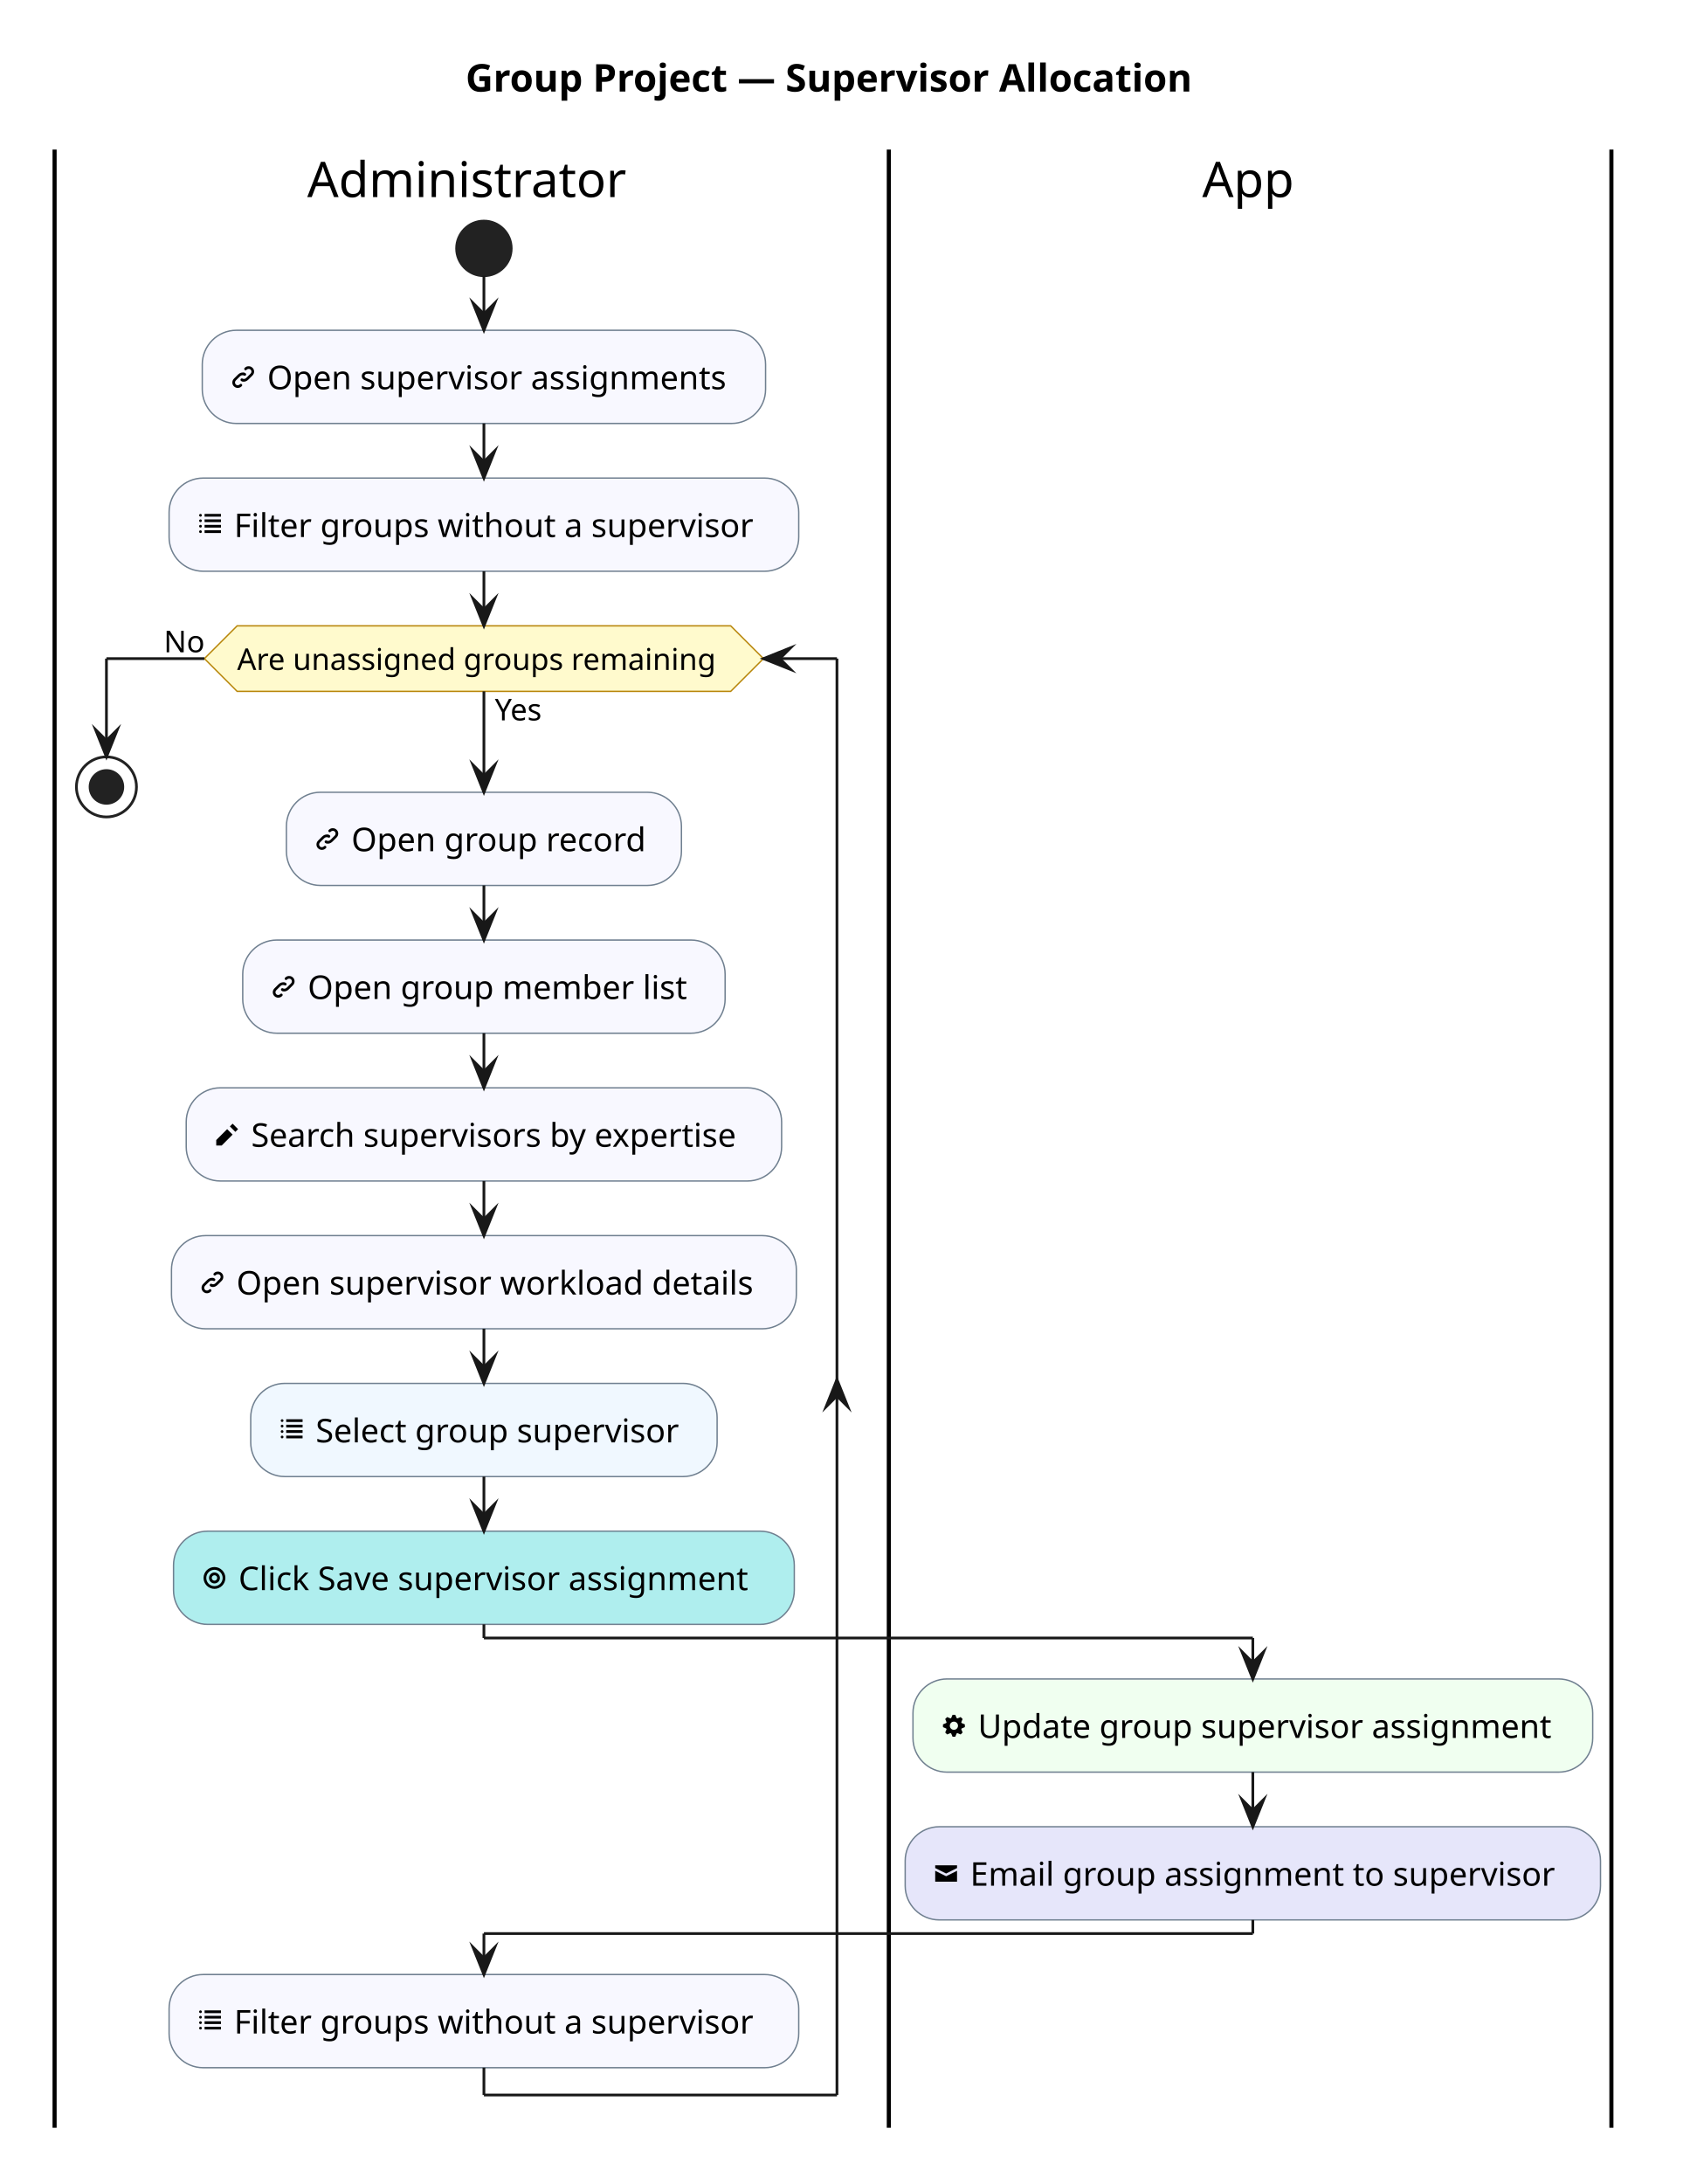
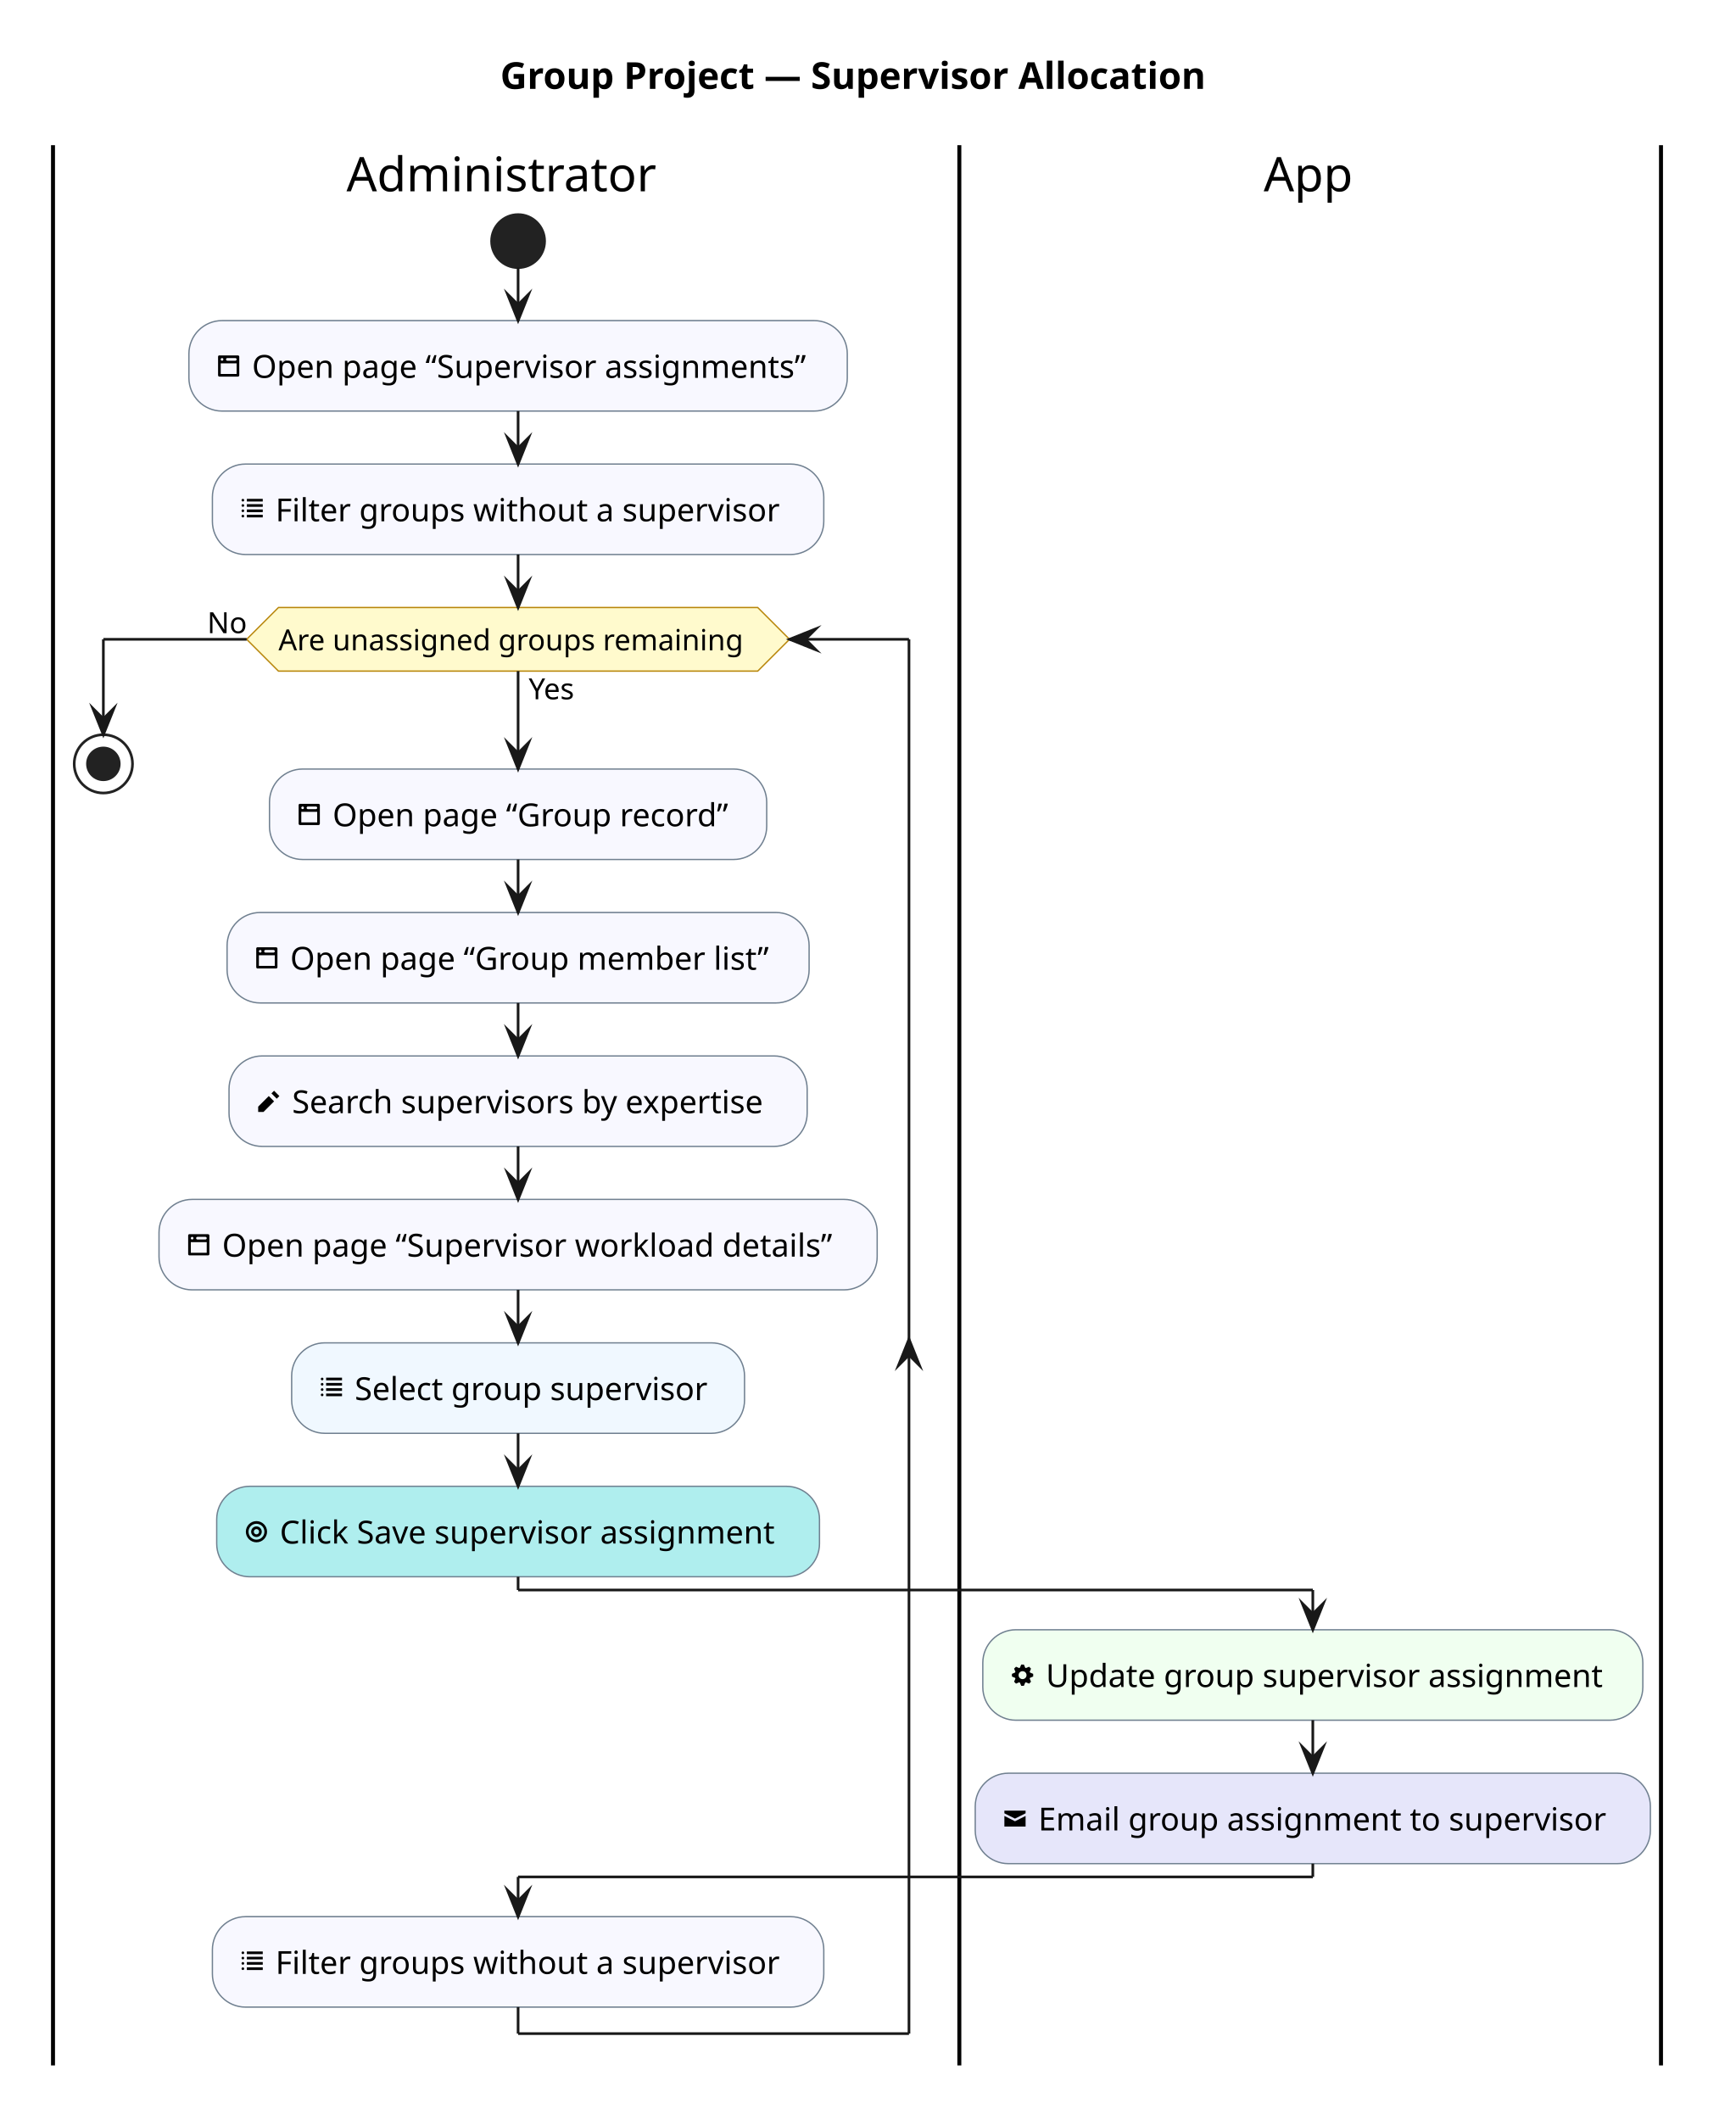
- <svg xmlns="http://www.w3.org/2000/svg" contentStyleType="text/css" data-diagram-type="ACTIVITY" height="800px" preserveAspectRatio="none" style="width:619px;height:800px;background:#FFFFFF;" version="1.1" viewBox="0 0 619 800" width="619px" zoomAndPan="magnify">
+ <svg xmlns="http://www.w3.org/2000/svg" contentStyleType="text/css" data-diagram-type="ACTIVITY" height="800px" preserveAspectRatio="none" style="width:655px;height:800px;background:#FFFFFF;" version="1.1" viewBox="0 0 655 800" width="655px" zoomAndPan="magnify">
  <defs />
  <g>
    <g class="title" data-source-line="2">
-       <text fill="#000000" font-family="sans-serif" font-size="14" font-weight="700" lengthAdjust="spacing" textLength="276.069" x="170.591" y="33.535">Group Project — Supervisor Allocation</text>
+       <text fill="#000000" font-family="sans-serif" font-size="14" font-weight="700" lengthAdjust="spacing" textLength="276.069" x="188.758" y="33.535">Group Project — Supervisor Allocation</text>
    </g>
-     <rect fill="none" height="21.199" style="stroke:none;stroke-width:1;" width="572.252" x="20" y="54.785" />
-     <ellipse cx="177.303" cy="90.984" fill="#222222" rx="10" ry="10" style="stroke:#222222;stroke-width:1;" />
-     <rect fill="#F8F8FF" height="34.133" rx="12.5" ry="12.5" style="stroke:#708090;stroke-width:0.5;" width="206.391" x="74.108" y="120.984" />
-     <path d="M90.988,134.147 C90.808,134.157 90.628,134.177 90.458,134.237 C90.188,134.337 89.928,134.487 89.708,134.707 A0.5,0.5 0 1 0 90.398,135.397 C90.508,135.287 90.638,135.227 90.778,135.177 C91.128,135.057 91.558,135.107 91.838,135.397 C92.228,135.787 92.228,136.437 91.838,136.837 L90.338,138.337 C89.898,138.777 89.538,138.817 89.278,138.807 C89.018,138.797 88.868,138.677 88.868,138.677 A0.5,0.5 0 1 0 88.368,139.557 C88.708,139.777 88.708,139.777 89.208,139.807 C89.708,139.837 90.408,139.647 91.018,139.027 L92.518,137.527 C93.298,136.747 93.298,135.487 92.518,134.717 C92.238,134.437 91.908,134.267 91.548,134.187 C91.368,134.147 91.168,134.147 90.988,134.157 M88.988,136.457 C88.488,136.437 87.798,136.607 87.208,137.207 L85.708,138.707 C84.928,139.487 84.928,140.747 85.708,141.517 C86.268,142.077 87.068,142.237 87.768,141.987 C88.038,141.887 88.298,141.737 88.518,141.517 A0.5,0.5 0 1 0 87.828,140.827 C87.718,140.937 87.588,140.997 87.448,141.047 C87.098,141.167 86.668,141.117 86.388,140.827 C85.998,140.437 85.998,139.787 86.388,139.387 L87.888,137.887 C88.288,137.487 88.638,137.437 88.918,137.447 C89.198,137.457 89.388,137.537 89.388,137.537 A0.5,0.5 0 1 0 89.828,136.657 C89.488,136.457 89.488,136.457 88.988,136.437" fill="#000000" />
-     <text fill="#000000" font-family="sans-serif" font-size="12" lengthAdjust="spacing" textLength="172.594" x="97.904" y="142.586">Open supervisor assignments</text>
-     <rect fill="#F8F8FF" height="34.133" rx="12.5" ry="12.5" style="stroke:#708090;stroke-width:0.5;" width="230.695" x="61.955" y="175.117" />
-     <path d="M73.455,188.25 C73.175,188.25 72.955,188.47 72.955,188.75 C72.955,189.03 73.175,189.25 73.455,189.25 C73.735,189.25 73.955,189.03 73.955,188.75 C73.955,188.47 73.735,188.25 73.455,188.25 M74.955,188.25 L74.955,189.25 L80.955,189.25 L80.955,188.25 L74.955,188.25 M73.455,190.25 C73.175,190.25 72.955,190.47 72.955,190.75 C72.955,191.03 73.175,191.25 73.455,191.25 C73.735,191.25 73.955,191.03 73.955,190.75 C73.955,190.47 73.735,190.25 73.455,190.25 M74.955,190.25 L74.955,191.25 L80.955,191.25 L80.955,190.25 L74.955,190.25 M73.455,192.25 C73.175,192.25 72.955,192.47 72.955,192.75 C72.955,193.03 73.175,193.25 73.455,193.25 C73.735,193.25 73.955,193.03 73.955,192.75 C73.955,192.47 73.735,192.25 73.455,192.25 M74.955,192.25 L74.955,193.25 L80.955,193.25 L80.955,192.25 L74.955,192.25 M73.455,194.25 C73.175,194.25 72.955,194.47 72.955,194.75 C72.955,195.03 73.175,195.25 73.455,195.25 C73.735,195.25 73.955,195.03 73.955,194.75 C73.955,194.47 73.735,194.25 73.455,194.25 M74.955,194.25 L74.955,195.25 L80.955,195.25 L80.955,194.25 L74.955,194.25" fill="#000000" />
-     <text fill="#000000" font-family="sans-serif" font-size="12" lengthAdjust="spacing" textLength="196.898" x="85.752" y="196.719">Filter groups without a supervisor</text>
-     <rect fill="#F8F8FF" height="34.133" rx="12.5" ry="12.5" style="stroke:#708090;stroke-width:0.5;" width="144.738" x="104.934" y="290.205" />
-     <path d="M121.814,303.368 C121.634,303.378 121.454,303.398 121.284,303.458 C121.014,303.558 120.754,303.708 120.534,303.928 A0.5,0.5 0 1 0 121.224,304.618 C121.334,304.508 121.464,304.448 121.604,304.398 C121.954,304.278 122.384,304.328 122.664,304.618 C123.054,305.008 123.054,305.658 122.664,306.058 L121.164,307.558 C120.724,307.998 120.364,308.038 120.104,308.028 C119.844,308.018 119.694,307.898 119.694,307.898 A0.5,0.5 0 1 0 119.194,308.778 C119.534,308.998 119.534,308.998 120.034,309.028 C120.534,309.058 121.234,308.868 121.844,308.248 L123.344,306.748 C124.124,305.968 124.124,304.708 123.344,303.938 C123.064,303.658 122.734,303.488 122.374,303.408 C122.194,303.368 121.994,303.368 121.814,303.378 M119.814,305.678 C119.314,305.658 118.624,305.828 118.034,306.428 L116.534,307.928 C115.754,308.708 115.754,309.968 116.534,310.738 C117.094,311.298 117.894,311.458 118.594,311.208 C118.864,311.108 119.124,310.958 119.344,310.738 A0.5,0.5 0 1 0 118.654,310.048 C118.544,310.158 118.414,310.218 118.274,310.268 C117.924,310.388 117.494,310.338 117.214,310.048 C116.824,309.658 116.824,309.008 117.214,308.608 L118.714,307.108 C119.114,306.708 119.464,306.658 119.744,306.668 C120.024,306.678 120.214,306.758 120.214,306.758 A0.5,0.5 0 1 0 120.654,305.878 C120.314,305.678 120.314,305.678 119.814,305.658" fill="#000000" />
-     <text fill="#000000" font-family="sans-serif" font-size="12" lengthAdjust="spacing" textLength="110.941" x="128.731" y="311.807">Open group record</text>
-     <rect fill="#F8F8FF" height="34.133" rx="12.5" ry="12.5" style="stroke:#708090;stroke-width:0.5;" width="176.742" x="88.932" y="344.338" />
-     <path d="M105.812,357.501 C105.632,357.511 105.452,357.531 105.282,357.591 C105.012,357.691 104.752,357.841 104.532,358.061 A0.5,0.5 0 1 0 105.222,358.751 C105.332,358.641 105.462,358.581 105.602,358.531 C105.952,358.411 106.382,358.461 106.662,358.751 C107.052,359.141 107.052,359.791 106.662,360.191 L105.162,361.691 C104.722,362.131 104.362,362.171 104.102,362.161 C103.842,362.151 103.692,362.031 103.692,362.031 A0.5,0.5 0 1 0 103.192,362.911 C103.532,363.131 103.532,363.131 104.032,363.161 C104.532,363.191 105.232,363.001 105.842,362.381 L107.342,360.881 C108.122,360.101 108.122,358.841 107.342,358.071 C107.062,357.791 106.732,357.621 106.372,357.541 C106.192,357.501 105.992,357.501 105.812,357.511 M103.812,359.811 C103.312,359.791 102.622,359.961 102.032,360.561 L100.532,362.061 C99.752,362.841 99.752,364.101 100.532,364.871 C101.092,365.431 101.892,365.591 102.592,365.341 C102.862,365.241 103.122,365.091 103.342,364.871 A0.5,0.5 0 1 0 102.652,364.181 C102.542,364.291 102.412,364.351 102.272,364.401 C101.922,364.521 101.492,364.471 101.212,364.181 C100.822,363.791 100.822,363.141 101.212,362.741 L102.712,361.241 C103.112,360.841 103.462,360.791 103.742,360.801 C104.022,360.811 104.212,360.891 104.212,360.891 A0.5,0.5 0 1 0 104.652,360.011 C104.312,359.811 104.312,359.811 103.812,359.791" fill="#000000" />
-     <text fill="#000000" font-family="sans-serif" font-size="12" lengthAdjust="spacing" textLength="142.945" x="112.729" y="365.94">Open group member list</text>
-     <rect fill="#F8F8FF" height="34.133" rx="12.5" ry="12.5" style="stroke:#708090;stroke-width:0.5;" width="218.15" x="68.228" y="398.471" />
-     <path d="M85.228,411.603 L84.228,412.603 L86.228,414.603 L87.228,413.603 L85.228,411.603 M83.228,413.603 L79.228,417.603 L79.228,419.603 L81.228,419.603 L85.228,415.603 L83.228,413.603" fill="#000000" />
-     <text fill="#000000" font-family="sans-serif" font-size="12" lengthAdjust="spacing" textLength="184.353" x="92.025" y="420.072">Search supervisors by expertise</text>
-     <rect fill="#F8F8FF" height="34.133" rx="12.5" ry="12.5" style="stroke:#708090;stroke-width:0.5;" width="228.955" x="62.825" y="452.603" />
-     <path d="M79.705,465.766 C79.525,465.776 79.345,465.796 79.175,465.856 C78.905,465.956 78.645,466.106 78.425,466.326 A0.5,0.5 0 1 0 79.115,467.016 C79.225,466.906 79.355,466.846 79.495,466.796 C79.845,466.676 80.275,466.726 80.555,467.016 C80.945,467.406 80.945,468.056 80.555,468.456 L79.055,469.956 C78.615,470.396 78.255,470.436 77.995,470.426 C77.735,470.416 77.585,470.296 77.585,470.296 A0.5,0.5 0 1 0 77.085,471.176 C77.425,471.396 77.425,471.396 77.925,471.426 C78.425,471.456 79.125,471.266 79.735,470.646 L81.235,469.146 C82.015,468.366 82.015,467.106 81.235,466.336 C80.955,466.056 80.625,465.886 80.265,465.806 C80.085,465.766 79.885,465.766 79.705,465.776 M77.705,468.076 C77.205,468.056 76.515,468.226 75.925,468.826 L74.425,470.326 C73.645,471.106 73.645,472.366 74.425,473.136 C74.985,473.696 75.785,473.856 76.485,473.606 C76.755,473.506 77.015,473.356 77.235,473.136 A0.5,0.5 0 1 0 76.545,472.446 C76.435,472.556 76.305,472.616 76.165,472.666 C75.815,472.786 75.385,472.736 75.105,472.446 C74.715,472.056 74.715,471.406 75.105,471.006 L76.605,469.506 C77.005,469.106 77.355,469.056 77.635,469.066 C77.915,469.076 78.105,469.156 78.105,469.156 A0.5,0.5 0 1 0 78.545,468.276 C78.205,468.076 78.205,468.076 77.705,468.056" fill="#000000" />
-     <text fill="#000000" font-family="sans-serif" font-size="12" lengthAdjust="spacing" textLength="195.158" x="86.622" y="474.205">Open supervisor workload details</text>
-     <rect fill="#F0F8FF" height="34.133" rx="12.5" ry="12.5" style="stroke:#708090;stroke-width:0.5;" width="170.883" x="91.862" y="506.736" />
-     <path d="M103.362,519.869 C103.082,519.869 102.862,520.089 102.862,520.369 C102.862,520.649 103.082,520.869 103.362,520.869 C103.642,520.869 103.862,520.649 103.862,520.369 C103.862,520.089 103.642,519.869 103.362,519.869 M104.862,519.869 L104.862,520.869 L110.862,520.869 L110.862,519.869 L104.862,519.869 M103.362,521.869 C103.082,521.869 102.862,522.089 102.862,522.369 C102.862,522.649 103.082,522.869 103.362,522.869 C103.642,522.869 103.862,522.649 103.862,522.369 C103.862,522.089 103.642,521.869 103.362,521.869 M104.862,521.869 L104.862,522.869 L110.862,522.869 L110.862,521.869 L104.862,521.869 M103.362,523.869 C103.082,523.869 102.862,524.089 102.862,524.369 C102.862,524.649 103.082,524.869 103.362,524.869 C103.642,524.869 103.862,524.649 103.862,524.369 C103.862,524.089 103.642,523.869 103.362,523.869 M104.862,523.869 L104.862,524.869 L110.862,524.869 L110.862,523.869 L104.862,523.869 M103.362,525.869 C103.082,525.869 102.862,526.089 102.862,526.369 C102.862,526.649 103.082,526.869 103.362,526.869 C103.642,526.869 103.862,526.649 103.862,526.369 C103.862,526.089 103.642,525.869 103.362,525.869 M104.862,525.869 L104.862,526.869 L110.862,526.869 L110.862,525.869 L104.862,525.869" fill="#000000" />
-     <text fill="#000000" font-family="sans-serif" font-size="12" lengthAdjust="spacing" textLength="137.086" x="115.658" y="528.338">Select group supervisor</text>
-     <rect fill="#AFEEEE" height="34.133" rx="12.5" ry="12.5" style="stroke:#708090;stroke-width:0.5;" width="227.449" x="63.578" y="560.869" />
-     <path d="M78.578,574.002 C76.378,574.002 74.578,575.802 74.578,578.002 C74.578,580.202 76.378,582.002 78.578,582.002 C80.778,582.002 82.578,580.202 82.578,578.002 C82.578,575.802 80.778,574.002 78.578,574.002 M78.578,575.002 C80.238,575.002 81.578,576.342 81.578,578.002 C81.578,579.662 80.238,581.002 78.578,581.002 C76.918,581.002 75.578,579.662 75.578,578.002 C75.578,576.342 76.918,575.002 78.578,575.002 M78.578,576.002 C77.478,576.002 76.578,576.902 76.578,578.002 C76.578,579.102 77.478,580.002 78.578,580.002 C79.678,580.002 80.578,579.102 80.578,578.002 C80.578,576.902 79.678,576.002 78.578,576.002 M78.578,577.002 C79.138,577.002 79.578,577.442 79.578,578.002 C79.578,578.562 79.138,579.002 78.578,579.002 C78.018,579.002 77.578,578.562 77.578,578.002 C77.578,577.442 78.018,577.002 78.578,577.002" fill="#000000" />
-     <text fill="#000000" font-family="sans-serif" font-size="12" lengthAdjust="spacing" textLength="193.652" x="87.375" y="582.471">Click Save supervisor assignment</text>
-     <rect fill="#F8F8FF" height="34.133" rx="12.5" ry="12.5" style="stroke:#708090;stroke-width:0.5;" width="230.695" x="61.955" y="723.268" />
-     <path d="M73.455,736.4 C73.175,736.4 72.955,736.62 72.955,736.9 C72.955,737.18 73.175,737.4 73.455,737.4 C73.735,737.4 73.955,737.18 73.955,736.9 C73.955,736.62 73.735,736.4 73.455,736.4 M74.955,736.4 L74.955,737.4 L80.955,737.4 L80.955,736.4 L74.955,736.4 M73.455,738.4 C73.175,738.4 72.955,738.62 72.955,738.9 C72.955,739.18 73.175,739.4 73.455,739.4 C73.735,739.4 73.955,739.18 73.955,738.9 C73.955,738.62 73.735,738.4 73.455,738.4 M74.955,738.4 L74.955,739.4 L80.955,739.4 L80.955,738.4 L74.955,738.4 M73.455,740.4 C73.175,740.4 72.955,740.62 72.955,740.9 C72.955,741.18 73.175,741.4 73.455,741.4 C73.735,741.4 73.955,741.18 73.955,740.9 C73.955,740.62 73.735,740.4 73.455,740.4 M74.955,740.4 L74.955,741.4 L80.955,741.4 L80.955,740.4 L74.955,740.4 M73.455,742.4 C73.175,742.4 72.955,742.62 72.955,742.9 C72.955,743.18 73.175,743.4 73.455,743.4 C73.735,743.4 73.955,743.18 73.955,742.9 C73.955,742.62 73.735,742.4 73.455,742.4 M74.955,742.4 L74.955,743.4 L80.955,743.4 L80.955,742.4 L74.955,742.4" fill="#000000" />
-     <text fill="#000000" font-family="sans-serif" font-size="12" lengthAdjust="spacing" textLength="196.898" x="85.752" y="744.869">Filter groups without a supervisor</text>
-     <polygon fill="#FFFACD" points="86.883,229.25,267.723,229.25,279.723,241.25,267.723,253.25,86.883,253.25,74.883,241.25,86.883,229.25" style="stroke:#B8860B;stroke-width:0.5;stroke-linejoin:miter;stroke-miterlimit:10;" />
-     <text fill="#000000" font-family="sans-serif" font-size="11" lengthAdjust="spacing" textLength="18.589" x="181.303" y="263.885">Yes</text>
-     <text fill="#000000" font-family="sans-serif" font-size="11" lengthAdjust="spacing" textLength="180.839" x="86.883" y="245.407">Are unassigned groups remaining</text>
-     <text fill="#000000" font-family="sans-serif" font-size="11" lengthAdjust="spacing" textLength="14.883" x="60" y="238.93">No</text>
+     <rect fill="none" height="21.199" style="stroke:none;stroke-width:1;" width="608.586" x="20" y="54.785" />
+     <ellipse cx="195.492" cy="90.984" fill="#222222" rx="10" ry="10" style="stroke:#222222;stroke-width:1;" />
+     <rect fill="#F8F8FF" height="34.133" rx="12.5" ry="12.5" style="stroke:#708090;stroke-width:0.5;" width="248.42" x="71.282" y="120.984" />
+     <path d="M82.622,134.117 A0.5,0.5 0 0 0 82.282,134.617 L82.282,141.617 A0.5,0.5 0 0 0 82.782,142.117 L89.782,142.117 A0.5,0.5 0 0 0 90.282,141.617 L90.282,134.617 A0.5,0.5 0 0 0 89.782,134.117 L82.782,134.117 A0.5,0.5 0 0 0 82.692,134.117 A0.5,0.5 0 0 0 82.632,134.117 M83.782,135.117 C84.062,135.117 84.282,135.337 84.282,135.617 C84.282,135.897 84.062,136.117 83.782,136.117 C83.502,136.117 83.282,135.897 83.282,135.617 C83.282,135.337 83.502,135.117 83.782,135.117 M85.782,135.117 L88.782,135.117 C89.062,135.117 89.282,135.337 89.282,135.617 C89.282,135.897 89.062,136.117 88.782,136.117 L85.782,136.117 C85.502,136.117 85.282,135.897 85.282,135.617 C85.282,135.337 85.502,135.117 85.782,135.117 M83.282,137.117 L89.282,137.117 L89.282,141.117 L83.282,141.117 L83.282,137.117" fill="#000000" />
+     <text fill="#000000" font-family="sans-serif" font-size="12" lengthAdjust="spacing" textLength="214.623" x="95.079" y="142.586">Open page “Supervisor assignments”</text>
+     <rect fill="#F8F8FF" height="34.133" rx="12.5" ry="12.5" style="stroke:#708090;stroke-width:0.5;" width="230.695" x="80.144" y="175.117" />
+     <path d="M91.644,188.25 C91.365,188.25 91.144,188.47 91.144,188.75 C91.144,189.03 91.365,189.25 91.644,189.25 C91.924,189.25 92.144,189.03 92.144,188.75 C92.144,188.47 91.924,188.25 91.644,188.25 M93.144,188.25 L93.144,189.25 L99.144,189.25 L99.144,188.25 L93.144,188.25 M91.644,190.25 C91.365,190.25 91.144,190.47 91.144,190.75 C91.144,191.03 91.365,191.25 91.644,191.25 C91.924,191.25 92.144,191.03 92.144,190.75 C92.144,190.47 91.924,190.25 91.644,190.25 M93.144,190.25 L93.144,191.25 L99.144,191.25 L99.144,190.25 L93.144,190.25 M91.644,192.25 C91.365,192.25 91.144,192.47 91.144,192.75 C91.144,193.03 91.365,193.25 91.644,193.25 C91.924,193.25 92.144,193.03 92.144,192.75 C92.144,192.47 91.924,192.25 91.644,192.25 M93.144,192.25 L93.144,193.25 L99.144,193.25 L99.144,192.25 L93.144,192.25 M91.644,194.25 C91.365,194.25 91.144,194.47 91.144,194.75 C91.144,195.03 91.365,195.25 91.644,195.25 C91.924,195.25 92.144,195.03 92.144,194.75 C92.144,194.47 91.924,194.25 91.644,194.25 M93.144,194.25 L93.144,195.25 L99.144,195.25 L99.144,194.25 L93.144,194.25" fill="#000000" />
+     <text fill="#000000" font-family="sans-serif" font-size="12" lengthAdjust="spacing" textLength="196.898" x="103.941" y="196.719">Filter groups without a supervisor</text>
+     <rect fill="#F8F8FF" height="34.133" rx="12.5" ry="12.5" style="stroke:#708090;stroke-width:0.5;" width="187.611" x="101.686" y="290.205" />
+     <path d="M113.026,303.338 A0.5,0.5 0 0 0 112.686,303.838 L112.686,310.838 A0.5,0.5 0 0 0 113.186,311.338 L120.186,311.338 A0.5,0.5 0 0 0 120.686,310.838 L120.686,303.838 A0.5,0.5 0 0 0 120.186,303.338 L113.186,303.338 A0.5,0.5 0 0 0 113.097,303.338 A0.5,0.5 0 0 0 113.037,303.338 M114.186,304.338 C114.466,304.338 114.686,304.558 114.686,304.838 C114.686,305.118 114.466,305.338 114.186,305.338 C113.906,305.338 113.686,305.118 113.686,304.838 C113.686,304.558 113.906,304.338 114.186,304.338 M116.186,304.338 L119.186,304.338 C119.466,304.338 119.686,304.558 119.686,304.838 C119.686,305.118 119.466,305.338 119.186,305.338 L116.186,305.338 C115.906,305.338 115.686,305.118 115.686,304.838 C115.686,304.558 115.906,304.338 116.186,304.338 M113.686,306.338 L119.686,306.338 L119.686,310.338 L113.686,310.338 L113.686,306.338" fill="#000000" />
+     <text fill="#000000" font-family="sans-serif" font-size="12" lengthAdjust="spacing" textLength="153.815" x="125.483" y="311.807">Open page “Group record”</text>
+     <rect fill="#F8F8FF" height="34.133" rx="12.5" ry="12.5" style="stroke:#708090;stroke-width:0.5;" width="219.615" x="85.685" y="344.338" />
+     <path d="M97.025,357.471 A0.5,0.5 0 0 0 96.685,357.971 L96.685,364.971 A0.5,0.5 0 0 0 97.185,365.471 L104.185,365.471 A0.5,0.5 0 0 0 104.685,364.971 L104.685,357.971 A0.5,0.5 0 0 0 104.185,357.471 L97.185,357.471 A0.5,0.5 0 0 0 97.095,357.471 A0.5,0.5 0 0 0 97.035,357.471 M98.185,358.471 C98.465,358.471 98.685,358.691 98.685,358.971 C98.685,359.251 98.465,359.471 98.185,359.471 C97.905,359.471 97.685,359.251 97.685,358.971 C97.685,358.691 97.905,358.471 98.185,358.471 M100.185,358.471 L103.185,358.471 C103.465,358.471 103.685,358.691 103.685,358.971 C103.685,359.251 103.465,359.471 103.185,359.471 L100.185,359.471 C99.905,359.471 99.685,359.251 99.685,358.971 C99.685,358.691 99.905,358.471 100.185,358.471 M97.685,360.471 L103.685,360.471 L103.685,364.471 L97.685,364.471 L97.685,360.471" fill="#000000" />
+     <text fill="#000000" font-family="sans-serif" font-size="12" lengthAdjust="spacing" textLength="185.818" x="109.481" y="365.94">Open page “Group member list”</text>
+     <rect fill="#F8F8FF" height="34.133" rx="12.5" ry="12.5" style="stroke:#708090;stroke-width:0.5;" width="218.15" x="86.417" y="398.471" />
+     <path d="M103.417,411.603 L102.417,412.603 L104.417,414.603 L105.417,413.603 L103.417,411.603 M101.417,413.603 L97.417,417.603 L97.417,419.603 L99.417,419.603 L103.417,415.603 L101.417,413.603" fill="#000000" />
+     <text fill="#000000" font-family="sans-serif" font-size="12" lengthAdjust="spacing" textLength="184.353" x="110.214" y="420.072">Search supervisors by expertise</text>
+     <rect fill="#F8F8FF" height="34.133" rx="12.5" ry="12.5" style="stroke:#708090;stroke-width:0.5;" width="270.984" x="60" y="452.603" />
+     <path d="M71.34,465.736 A0.5,0.5 0 0 0 71,466.236 L71,473.236 A0.5,0.5 0 0 0 71.5,473.736 L78.5,473.736 A0.5,0.5 0 0 0 79,473.236 L79,466.236 A0.5,0.5 0 0 0 78.5,465.736 L71.5,465.736 A0.5,0.5 0 0 0 71.41,465.736 A0.5,0.5 0 0 0 71.35,465.736 M72.5,466.736 C72.78,466.736 73,466.956 73,467.236 C73,467.516 72.78,467.736 72.5,467.736 C72.22,467.736 72,467.516 72,467.236 C72,466.956 72.22,466.736 72.5,466.736 M74.5,466.736 L77.5,466.736 C77.78,466.736 78,466.956 78,467.236 C78,467.516 77.78,467.736 77.5,467.736 L74.5,467.736 C74.22,467.736 74,467.516 74,467.236 C74,466.956 74.22,466.736 74.5,466.736 M72,468.736 L78,468.736 L78,472.736 L72,472.736 L72,468.736" fill="#000000" />
+     <text fill="#000000" font-family="sans-serif" font-size="12" lengthAdjust="spacing" textLength="237.188" x="83.797" y="474.205">Open page “Supervisor workload details”</text>
+     <rect fill="#F0F8FF" height="34.133" rx="12.5" ry="12.5" style="stroke:#708090;stroke-width:0.5;" width="170.883" x="110.051" y="506.736" />
+     <path d="M121.551,519.869 C121.271,519.869 121.051,520.089 121.051,520.369 C121.051,520.649 121.271,520.869 121.551,520.869 C121.831,520.869 122.051,520.649 122.051,520.369 C122.051,520.089 121.831,519.869 121.551,519.869 M123.051,519.869 L123.051,520.869 L129.051,520.869 L129.051,519.869 L123.051,519.869 M121.551,521.869 C121.271,521.869 121.051,522.089 121.051,522.369 C121.051,522.649 121.271,522.869 121.551,522.869 C121.831,522.869 122.051,522.649 122.051,522.369 C122.051,522.089 121.831,521.869 121.551,521.869 M123.051,521.869 L123.051,522.869 L129.051,522.869 L129.051,521.869 L123.051,521.869 M121.551,523.869 C121.271,523.869 121.051,524.089 121.051,524.369 C121.051,524.649 121.271,524.869 121.551,524.869 C121.831,524.869 122.051,524.649 122.051,524.369 C122.051,524.089 121.831,523.869 121.551,523.869 M123.051,523.869 L123.051,524.869 L129.051,524.869 L129.051,523.869 L123.051,523.869 M121.551,525.869 C121.271,525.869 121.051,526.089 121.051,526.369 C121.051,526.649 121.271,526.869 121.551,526.869 C121.831,526.869 122.051,526.649 122.051,526.369 C122.051,526.089 121.831,525.869 121.551,525.869 M123.051,525.869 L123.051,526.869 L129.051,526.869 L129.051,525.869 L123.051,525.869" fill="#000000" />
+     <text fill="#000000" font-family="sans-serif" font-size="12" lengthAdjust="spacing" textLength="137.086" x="133.848" y="528.338">Select group supervisor</text>
+     <rect fill="#AFEEEE" height="34.133" rx="12.5" ry="12.5" style="stroke:#708090;stroke-width:0.5;" width="227.449" x="81.768" y="560.869" />
+     <path d="M96.768,574.002 C94.568,574.002 92.768,575.802 92.768,578.002 C92.768,580.202 94.568,582.002 96.768,582.002 C98.968,582.002 100.768,580.202 100.768,578.002 C100.768,575.802 98.968,574.002 96.768,574.002 M96.768,575.002 C98.428,575.002 99.768,576.342 99.768,578.002 C99.768,579.662 98.428,581.002 96.768,581.002 C95.108,581.002 93.768,579.662 93.768,578.002 C93.768,576.342 95.108,575.002 96.768,575.002 M96.768,576.002 C95.668,576.002 94.768,576.902 94.768,578.002 C94.768,579.102 95.668,580.002 96.768,580.002 C97.868,580.002 98.768,579.102 98.768,578.002 C98.768,576.902 97.868,576.002 96.768,576.002 M96.768,577.002 C97.328,577.002 97.768,577.442 97.768,578.002 C97.768,578.562 97.328,579.002 96.768,579.002 C96.208,579.002 95.768,578.562 95.768,578.002 C95.768,577.442 96.208,577.002 96.768,577.002" fill="#000000" />
+     <text fill="#000000" font-family="sans-serif" font-size="12" lengthAdjust="spacing" textLength="193.652" x="105.564" y="582.471">Click Save supervisor assignment</text>
+     <rect fill="#F8F8FF" height="34.133" rx="12.5" ry="12.5" style="stroke:#708090;stroke-width:0.5;" width="230.695" x="80.144" y="723.268" />
+     <path d="M91.644,736.4 C91.365,736.4 91.144,736.62 91.144,736.9 C91.144,737.18 91.365,737.4 91.644,737.4 C91.924,737.4 92.144,737.18 92.144,736.9 C92.144,736.62 91.924,736.4 91.644,736.4 M93.144,736.4 L93.144,737.4 L99.144,737.4 L99.144,736.4 L93.144,736.4 M91.644,738.4 C91.365,738.4 91.144,738.62 91.144,738.9 C91.144,739.18 91.365,739.4 91.644,739.4 C91.924,739.4 92.144,739.18 92.144,738.9 C92.144,738.62 91.924,738.4 91.644,738.4 M93.144,738.4 L93.144,739.4 L99.144,739.4 L99.144,738.4 L93.144,738.4 M91.644,740.4 C91.365,740.4 91.144,740.62 91.144,740.9 C91.144,741.18 91.365,741.4 91.644,741.4 C91.924,741.4 92.144,741.18 92.144,740.9 C92.144,740.62 91.924,740.4 91.644,740.4 M93.144,740.4 L93.144,741.4 L99.144,741.4 L99.144,740.4 L93.144,740.4 M91.644,742.4 C91.365,742.4 91.144,742.62 91.144,742.9 C91.144,743.18 91.365,743.4 91.644,743.4 C91.924,743.4 92.144,743.18 92.144,742.9 C92.144,742.62 91.924,742.4 91.644,742.4 M93.144,742.4 L93.144,743.4 L99.144,743.4 L99.144,742.4 L93.144,742.4" fill="#000000" />
+     <text fill="#000000" font-family="sans-serif" font-size="12" lengthAdjust="spacing" textLength="196.898" x="103.941" y="744.869">Filter groups without a supervisor</text>
+     <polygon fill="#FFFACD" points="105.073,229.25,285.912,229.25,297.912,241.25,285.912,253.25,105.073,253.25,93.073,241.25,105.073,229.25" style="stroke:#B8860B;stroke-width:0.5;stroke-linejoin:miter;stroke-miterlimit:10;" />
+     <text fill="#000000" font-family="sans-serif" font-size="11" lengthAdjust="spacing" textLength="18.589" x="199.492" y="263.885">Yes</text>
+     <text fill="#000000" font-family="sans-serif" font-size="11" lengthAdjust="spacing" textLength="180.839" x="105.073" y="245.407">Are unassigned groups remaining</text>
+     <text fill="#000000" font-family="sans-serif" font-size="11" lengthAdjust="spacing" textLength="14.883" x="78.189" y="238.93">No</text>
    <ellipse cx="39" cy="288.25" fill="none" rx="11" ry="11" style="stroke:#222222;stroke-width:1;" />
    <ellipse cx="39" cy="288.25" fill="#222222" rx="6" ry="6" style="stroke:#222222;stroke-width:1;" />
    <line style="stroke:#000000;stroke-width:1.5;" x1="20" x2="20" y1="54.785" y2="779.4" />
-     <rect fill="#F0FFF0" height="34.133" rx="12.5" ry="12.5" style="stroke:#708090;stroke-width:0.5;" width="249.047" x="334.504" y="615.002" />
-     <path d="M349.004,628.135 L348.504,629.325 C348.404,629.355 348.314,629.405 348.224,629.455 L347.034,628.955 L346.314,629.675 L346.814,630.865 C346.764,630.965 346.724,631.045 346.684,631.145 L345.494,631.645 L345.494,632.645 L346.684,633.145 C346.724,633.245 346.764,633.325 346.814,633.425 L346.314,634.615 L347.034,635.335 L348.224,634.835 C348.314,634.875 348.404,634.925 348.504,634.965 L349.004,636.155 L350.004,636.155 L350.504,634.965 C350.594,634.925 350.694,634.885 350.784,634.835 L351.974,635.335 L352.694,634.615 L352.194,633.425 C352.234,633.335 352.284,633.235 352.324,633.145 L353.514,632.645 L353.514,631.645 L352.324,631.145 C352.294,631.055 352.244,630.955 352.194,630.865 L352.694,629.675 L351.974,628.955 L350.784,629.455 C350.694,629.415 350.594,629.365 350.504,629.325 L350.004,628.135 L349.004,628.135 M349.504,630.635 C350.334,630.635 351.004,631.305 351.004,632.135 C351.004,632.965 350.334,633.635 349.504,633.635 C348.674,633.635 348.004,632.965 348.004,632.135 C348.004,631.305 348.674,630.635 349.504,630.635" fill="#000000" />
-     <text fill="#000000" font-family="sans-serif" font-size="12" lengthAdjust="spacing" textLength="215.25" x="358.301" y="636.604">Update group supervisor assignment</text>
-     <rect fill="#E6E6FA" height="34.133" rx="12.5" ry="12.5" style="stroke:#708090;stroke-width:0.5;" width="254.754" x="331.651" y="669.135" />
-     <path d="M342.651,683.268 L342.651,684.268 L346.651,686.268 L350.651,684.268 L350.651,683.268 L342.651,683.268 M342.651,685.268 L342.651,689.268 L350.651,689.268 L350.651,685.268 L346.651,687.268 L342.651,685.268" fill="#000000" />
-     <text fill="#000000" font-family="sans-serif" font-size="12" lengthAdjust="spacing" textLength="220.957" x="355.447" y="690.736">Email group assignment to supervisor</text>
-     <line style="stroke:#000000;stroke-width:1.5;" x1="325.651" x2="325.651" y1="54.785" y2="779.4" />
-     <line style="stroke:#000000;stroke-width:1.5;" x1="590.404" x2="590.404" y1="54.785" y2="779.4" />
-     <line style="stroke:#181818;stroke-width:1;" x1="177.303" x2="177.303" y1="100.984" y2="120.984" />
-     <polygon fill="#181818" points="173.303,110.984,177.303,120.984,181.303,110.984,177.303,114.984" style="stroke:#181818;stroke-width:1;stroke-linejoin:miter;stroke-miterlimit:10;" />
-     <line style="stroke:#181818;stroke-width:1;" x1="177.303" x2="177.303" y1="155.117" y2="175.117" />
-     <polygon fill="#181818" points="173.303,165.117,177.303,175.117,181.303,165.117,177.303,169.117" style="stroke:#181818;stroke-width:1;stroke-linejoin:miter;stroke-miterlimit:10;" />
-     <line style="stroke:#181818;stroke-width:1;" x1="177.303" x2="177.303" y1="324.338" y2="344.338" />
-     <polygon fill="#181818" points="173.303,334.338,177.303,344.338,181.303,334.338,177.303,338.338" style="stroke:#181818;stroke-width:1;stroke-linejoin:miter;stroke-miterlimit:10;" />
-     <line style="stroke:#181818;stroke-width:1;" x1="177.303" x2="177.303" y1="378.471" y2="398.471" />
-     <polygon fill="#181818" points="173.303,388.471,177.303,398.471,181.303,388.471,177.303,392.471" style="stroke:#181818;stroke-width:1;stroke-linejoin:miter;stroke-miterlimit:10;" />
-     <line style="stroke:#181818;stroke-width:1;" x1="177.303" x2="177.303" y1="432.603" y2="452.603" />
-     <polygon fill="#181818" points="173.303,442.603,177.303,452.603,181.303,442.603,177.303,446.603" style="stroke:#181818;stroke-width:1;stroke-linejoin:miter;stroke-miterlimit:10;" />
-     <line style="stroke:#181818;stroke-width:1;" x1="177.303" x2="177.303" y1="486.736" y2="506.736" />
-     <polygon fill="#181818" points="173.303,496.736,177.303,506.736,181.303,496.736,177.303,500.736" style="stroke:#181818;stroke-width:1;stroke-linejoin:miter;stroke-miterlimit:10;" />
-     <line style="stroke:#181818;stroke-width:1;" x1="177.303" x2="177.303" y1="540.869" y2="560.869" />
-     <polygon fill="#181818" points="173.303,550.869,177.303,560.869,181.303,550.869,177.303,554.869" style="stroke:#181818;stroke-width:1;stroke-linejoin:miter;stroke-miterlimit:10;" />
-     <line style="stroke:#181818;stroke-width:1;" x1="177.303" x2="177.303" y1="253.25" y2="290.205" />
-     <polygon fill="#181818" points="173.303,280.205,177.303,290.205,181.303,280.205,177.303,284.205" style="stroke:#181818;stroke-width:1;stroke-linejoin:miter;stroke-miterlimit:10;" />
-     <line style="stroke:#181818;stroke-width:1;" x1="177.303" x2="177.303" y1="757.4" y2="767.4" />
-     <line style="stroke:#181818;stroke-width:1;" x1="177.303" x2="306.651" y1="767.4" y2="767.4" />
-     <polygon fill="#181818" points="302.651,515.325,306.651,505.325,310.651,515.325,306.651,511.325" style="stroke:#181818;stroke-width:1;stroke-linejoin:miter;stroke-miterlimit:10;" />
-     <line style="stroke:#181818;stroke-width:1;" x1="306.651" x2="306.651" y1="241.25" y2="767.4" />
-     <line style="stroke:#181818;stroke-width:1;" x1="306.651" x2="279.723" y1="241.25" y2="241.25" />
-     <polygon fill="#181818" points="289.723,237.25,279.723,241.25,289.723,245.25,285.723,241.25" style="stroke:#181818;stroke-width:1;stroke-linejoin:miter;stroke-miterlimit:10;" />
-     <line style="stroke:#181818;stroke-width:1;" x1="74.883" x2="39" y1="241.25" y2="241.25" />
+     <rect fill="#F0FFF0" height="34.133" rx="12.5" ry="12.5" style="stroke:#708090;stroke-width:0.5;" width="249.047" x="370.838" y="615.002" />
+     <path d="M385.338,628.135 L384.838,629.325 C384.738,629.355 384.648,629.405 384.558,629.455 L383.368,628.955 L382.648,629.675 L383.148,630.865 C383.098,630.965 383.058,631.045 383.018,631.145 L381.828,631.645 L381.828,632.645 L383.018,633.145 C383.058,633.245 383.098,633.325 383.148,633.425 L382.648,634.615 L383.368,635.335 L384.558,634.835 C384.648,634.875 384.738,634.925 384.838,634.965 L385.338,636.155 L386.338,636.155 L386.838,634.965 C386.928,634.925 387.028,634.885 387.118,634.835 L388.308,635.335 L389.028,634.615 L388.528,633.425 C388.568,633.335 388.618,633.235 388.658,633.145 L389.848,632.645 L389.848,631.645 L388.658,631.145 C388.628,631.055 388.578,630.955 388.528,630.865 L389.028,629.675 L388.308,628.955 L387.118,629.455 C387.028,629.415 386.928,629.365 386.838,629.325 L386.338,628.135 L385.338,628.135 M385.838,630.635 C386.668,630.635 387.338,631.305 387.338,632.135 C387.338,632.965 386.668,633.635 385.838,633.635 C385.008,633.635 384.338,632.965 384.338,632.135 C384.338,631.305 385.008,630.635 385.838,630.635" fill="#000000" />
+     <text fill="#000000" font-family="sans-serif" font-size="12" lengthAdjust="spacing" textLength="215.25" x="394.635" y="636.604">Update group supervisor assignment</text>
+     <rect fill="#E6E6FA" height="34.133" rx="12.5" ry="12.5" style="stroke:#708090;stroke-width:0.5;" width="254.754" x="367.984" y="669.135" />
+     <path d="M378.984,683.268 L378.984,684.268 L382.984,686.268 L386.984,684.268 L386.984,683.268 L378.984,683.268 M378.984,685.268 L378.984,689.268 L386.984,689.268 L386.984,685.268 L382.984,687.268 L378.984,685.268" fill="#000000" />
+     <text fill="#000000" font-family="sans-serif" font-size="12" lengthAdjust="spacing" textLength="220.957" x="391.781" y="690.736">Email group assignment to supervisor</text>
+     <line style="stroke:#000000;stroke-width:1.5;" x1="361.984" x2="361.984" y1="54.785" y2="779.4" />
+     <line style="stroke:#000000;stroke-width:1.5;" x1="626.738" x2="626.738" y1="54.785" y2="779.4" />
+     <line style="stroke:#181818;stroke-width:1;" x1="195.492" x2="195.492" y1="100.984" y2="120.984" />
+     <polygon fill="#181818" points="191.492,110.984,195.492,120.984,199.492,110.984,195.492,114.984" style="stroke:#181818;stroke-width:1;stroke-linejoin:miter;stroke-miterlimit:10;" />
+     <line style="stroke:#181818;stroke-width:1;" x1="195.492" x2="195.492" y1="155.117" y2="175.117" />
+     <polygon fill="#181818" points="191.492,165.117,195.492,175.117,199.492,165.117,195.492,169.117" style="stroke:#181818;stroke-width:1;stroke-linejoin:miter;stroke-miterlimit:10;" />
+     <line style="stroke:#181818;stroke-width:1;" x1="195.492" x2="195.492" y1="324.338" y2="344.338" />
+     <polygon fill="#181818" points="191.492,334.338,195.492,344.338,199.492,334.338,195.492,338.338" style="stroke:#181818;stroke-width:1;stroke-linejoin:miter;stroke-miterlimit:10;" />
+     <line style="stroke:#181818;stroke-width:1;" x1="195.492" x2="195.492" y1="378.471" y2="398.471" />
+     <polygon fill="#181818" points="191.492,388.471,195.492,398.471,199.492,388.471,195.492,392.471" style="stroke:#181818;stroke-width:1;stroke-linejoin:miter;stroke-miterlimit:10;" />
+     <line style="stroke:#181818;stroke-width:1;" x1="195.492" x2="195.492" y1="432.603" y2="452.603" />
+     <polygon fill="#181818" points="191.492,442.603,195.492,452.603,199.492,442.603,195.492,446.603" style="stroke:#181818;stroke-width:1;stroke-linejoin:miter;stroke-miterlimit:10;" />
+     <line style="stroke:#181818;stroke-width:1;" x1="195.492" x2="195.492" y1="486.736" y2="506.736" />
+     <polygon fill="#181818" points="191.492,496.736,195.492,506.736,199.492,496.736,195.492,500.736" style="stroke:#181818;stroke-width:1;stroke-linejoin:miter;stroke-miterlimit:10;" />
+     <line style="stroke:#181818;stroke-width:1;" x1="195.492" x2="195.492" y1="540.869" y2="560.869" />
+     <polygon fill="#181818" points="191.492,550.869,195.492,560.869,199.492,550.869,195.492,554.869" style="stroke:#181818;stroke-width:1;stroke-linejoin:miter;stroke-miterlimit:10;" />
+     <line style="stroke:#181818;stroke-width:1;" x1="195.492" x2="195.492" y1="253.25" y2="290.205" />
+     <polygon fill="#181818" points="191.492,280.205,195.492,290.205,199.492,280.205,195.492,284.205" style="stroke:#181818;stroke-width:1;stroke-linejoin:miter;stroke-miterlimit:10;" />
+     <line style="stroke:#181818;stroke-width:1;" x1="195.492" x2="195.492" y1="757.4" y2="767.4" />
+     <line style="stroke:#181818;stroke-width:1;" x1="195.492" x2="342.984" y1="767.4" y2="767.4" />
+     <polygon fill="#181818" points="338.984,515.325,342.984,505.325,346.984,515.325,342.984,511.325" style="stroke:#181818;stroke-width:1;stroke-linejoin:miter;stroke-miterlimit:10;" />
+     <line style="stroke:#181818;stroke-width:1;" x1="342.984" x2="342.984" y1="241.25" y2="767.4" />
+     <line style="stroke:#181818;stroke-width:1;" x1="342.984" x2="297.912" y1="241.25" y2="241.25" />
+     <polygon fill="#181818" points="307.912,237.25,297.912,241.25,307.912,245.25,303.912,241.25" style="stroke:#181818;stroke-width:1;stroke-linejoin:miter;stroke-miterlimit:10;" />
+     <line style="stroke:#181818;stroke-width:1;" x1="93.073" x2="39" y1="241.25" y2="241.25" />
    <line style="stroke:#181818;stroke-width:1;" x1="39" x2="39" y1="241.25" y2="277.25" />
    <polygon fill="#181818" points="35,267.25,39,277.25,43,267.25,39,271.25" style="stroke:#181818;stroke-width:1;stroke-linejoin:miter;stroke-miterlimit:10;" />
-     <line style="stroke:#181818;stroke-width:1;" x1="177.303" x2="177.303" y1="209.25" y2="229.25" />
-     <polygon fill="#181818" points="173.303,219.25,177.303,229.25,181.303,219.25,177.303,223.25" style="stroke:#181818;stroke-width:1;stroke-linejoin:miter;stroke-miterlimit:10;" />
-     <line style="stroke:#181818;stroke-width:1;" x1="459.028" x2="459.028" y1="649.135" y2="669.135" />
-     <polygon fill="#181818" points="455.028,659.135,459.028,669.135,463.028,659.135,459.028,663.135" style="stroke:#181818;stroke-width:1;stroke-linejoin:miter;stroke-miterlimit:10;" />
-     <line style="stroke:#181818;stroke-width:1;" x1="177.303" x2="177.303" y1="595.002" y2="600.002" />
-     <line style="stroke:#181818;stroke-width:1;" x1="177.303" x2="459.028" y1="600.002" y2="600.002" />
-     <line style="stroke:#181818;stroke-width:1;" x1="459.028" x2="459.028" y1="600.002" y2="615.002" />
-     <polygon fill="#181818" points="455.028,605.002,459.028,615.002,463.028,605.002,459.028,609.002" style="stroke:#181818;stroke-width:1;stroke-linejoin:miter;stroke-miterlimit:10;" />
-     <line style="stroke:#181818;stroke-width:1;" x1="459.028" x2="459.028" y1="703.268" y2="708.268" />
-     <line style="stroke:#181818;stroke-width:1;" x1="459.028" x2="177.303" y1="708.268" y2="708.268" />
-     <line style="stroke:#181818;stroke-width:1;" x1="177.303" x2="177.303" y1="708.268" y2="723.268" />
-     <polygon fill="#181818" points="173.303,713.268,177.303,723.268,181.303,713.268,177.303,717.268" style="stroke:#181818;stroke-width:1;stroke-linejoin:miter;stroke-miterlimit:10;" />
-     <text fill="#000000" font-family="sans-serif" font-size="18" lengthAdjust="spacing" textLength="120.498" x="112.576" y="72.188">Administrator</text>
-     <text fill="#000000" font-family="sans-serif" font-size="18" lengthAdjust="spacing" textLength="35.077" x="440.489" y="72.188">App</text>
+     <line style="stroke:#181818;stroke-width:1;" x1="195.492" x2="195.492" y1="209.25" y2="229.25" />
+     <polygon fill="#181818" points="191.492,219.25,195.492,229.25,199.492,219.25,195.492,223.25" style="stroke:#181818;stroke-width:1;stroke-linejoin:miter;stroke-miterlimit:10;" />
+     <line style="stroke:#181818;stroke-width:1;" x1="495.361" x2="495.361" y1="649.135" y2="669.135" />
+     <polygon fill="#181818" points="491.361,659.135,495.361,669.135,499.361,659.135,495.361,663.135" style="stroke:#181818;stroke-width:1;stroke-linejoin:miter;stroke-miterlimit:10;" />
+     <line style="stroke:#181818;stroke-width:1;" x1="195.492" x2="195.492" y1="595.002" y2="600.002" />
+     <line style="stroke:#181818;stroke-width:1;" x1="195.492" x2="495.361" y1="600.002" y2="600.002" />
+     <line style="stroke:#181818;stroke-width:1;" x1="495.361" x2="495.361" y1="600.002" y2="615.002" />
+     <polygon fill="#181818" points="491.361,605.002,495.361,615.002,499.361,605.002,495.361,609.002" style="stroke:#181818;stroke-width:1;stroke-linejoin:miter;stroke-miterlimit:10;" />
+     <line style="stroke:#181818;stroke-width:1;" x1="495.361" x2="495.361" y1="703.268" y2="708.268" />
+     <line style="stroke:#181818;stroke-width:1;" x1="495.361" x2="195.492" y1="708.268" y2="708.268" />
+     <line style="stroke:#181818;stroke-width:1;" x1="195.492" x2="195.492" y1="708.268" y2="723.268" />
+     <polygon fill="#181818" points="191.492,713.268,195.492,723.268,199.492,713.268,195.492,717.268" style="stroke:#181818;stroke-width:1;stroke-linejoin:miter;stroke-miterlimit:10;" />
+     <text fill="#000000" font-family="sans-serif" font-size="18" lengthAdjust="spacing" textLength="120.498" x="130.743" y="72.188">Administrator</text>
+     <text fill="#000000" font-family="sans-serif" font-size="18" lengthAdjust="spacing" textLength="35.077" x="476.823" y="72.188">App</text>
  </g>
</svg>
